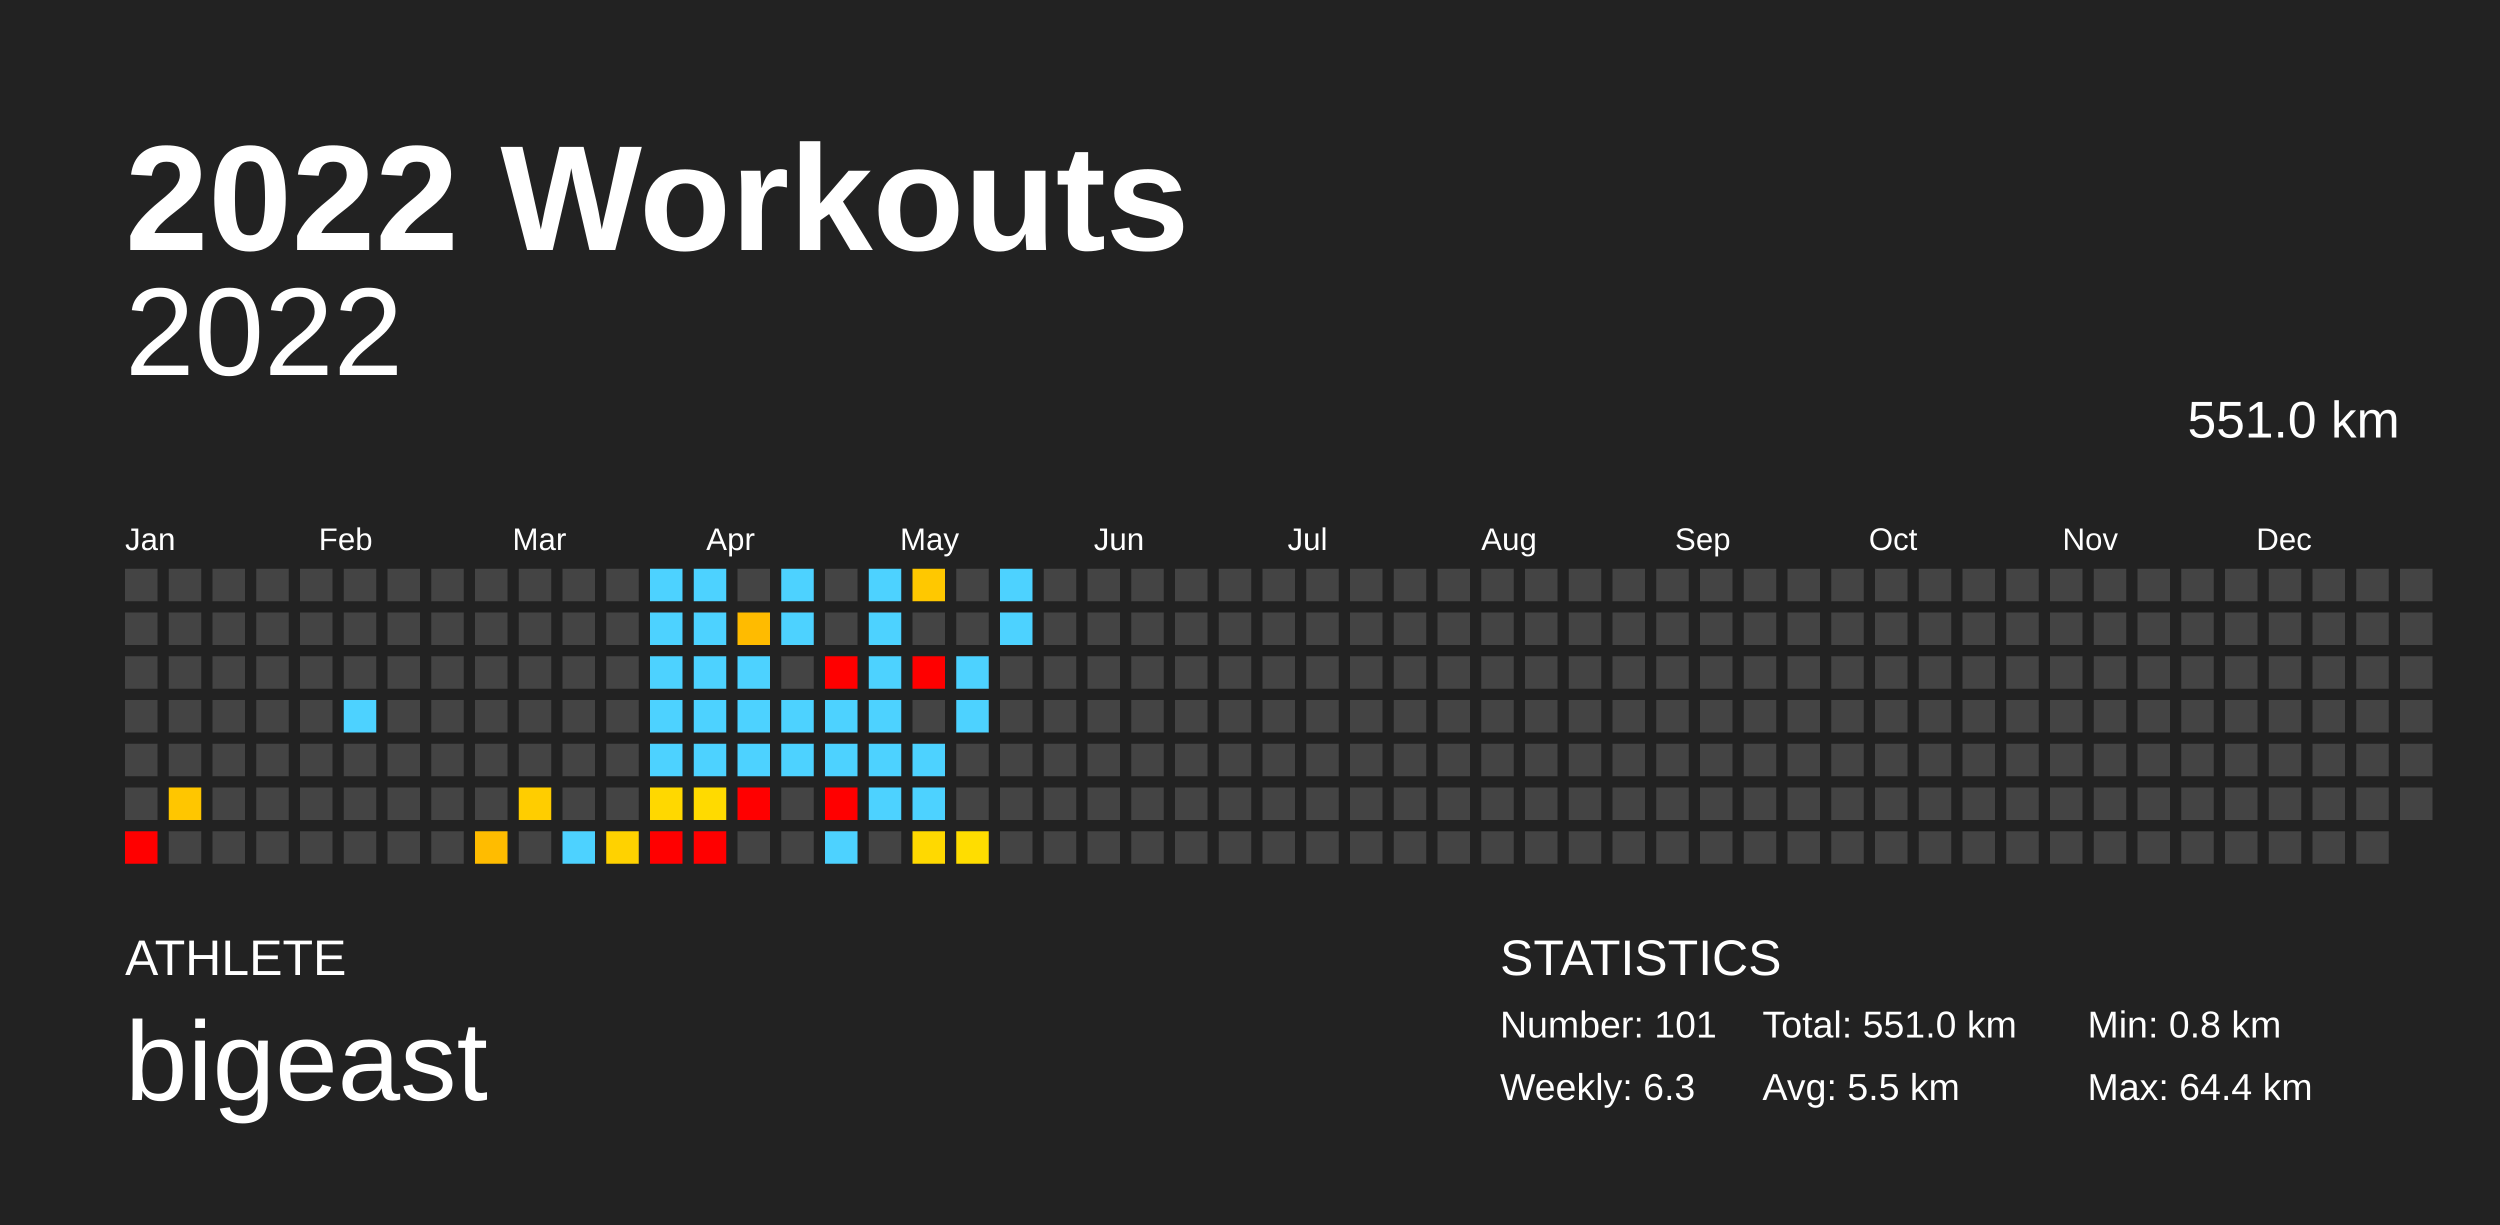
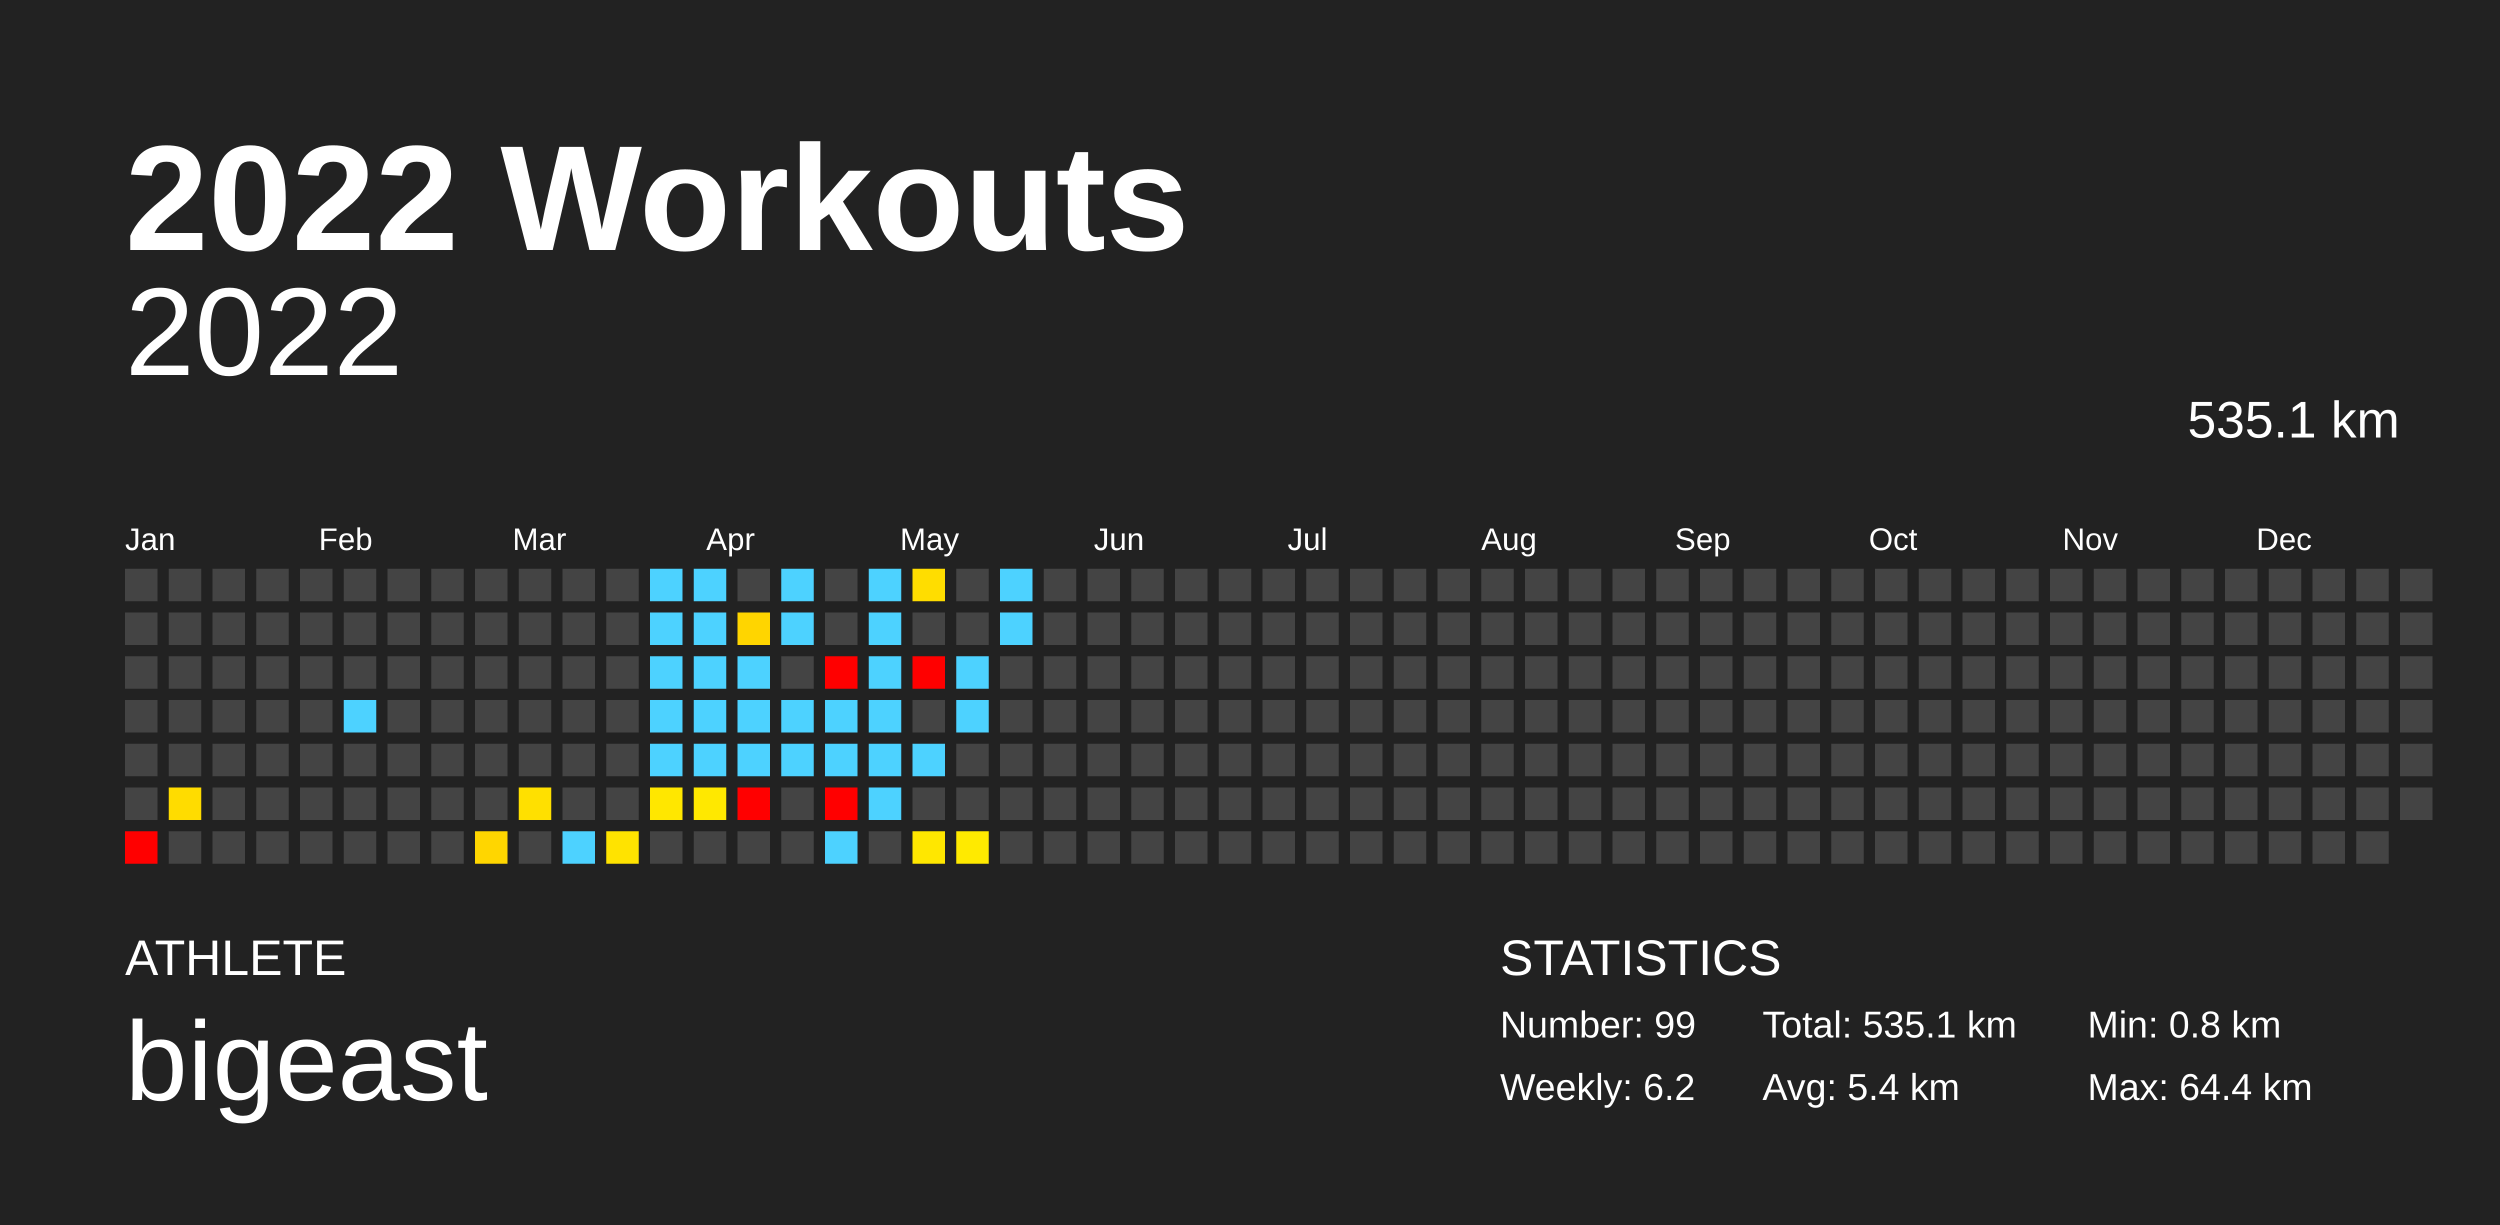
<svg xmlns="http://www.w3.org/2000/svg" baseProfile="full" height="98mm" version="1.1" viewBox="0,0,200,98" width="200mm">
  <defs />
  <rect fill="#222222" height="98" width="200" x="0" y="0" />
  <text fill="#FFFFFF" style="font-size:12px; font-family:Arial; font-weight:bold;" x="10" y="20">2022 Workouts</text>
  <text fill="#FFFFFF" style="font-size:4px; font-family:Arial" x="10" y="78">ATHLETE</text>
  <text fill="#FFFFFF" style="font-size:9px; font-family:Arial" x="10" y="88">bigeast</text>
  <text fill="#FFFFFF" style="font-size:4px; font-family:Arial" x="120" y="78">STATISTICS</text>
-   <text fill="#FFFFFF" style="font-size:3px; font-family:Arial" x="120" y="83">Number: 101</text>
-   <text fill="#FFFFFF" style="font-size:3px; font-family:Arial" x="120" y="88">Weekly: 6.3</text>
-   <text fill="#FFFFFF" style="font-size:3px; font-family:Arial" x="141" y="83">Total: 551.0 km</text>
-   <text fill="#FFFFFF" style="font-size:3px; font-family:Arial" x="141" y="88">Avg: 5.5 km</text>
+   <text fill="#FFFFFF" style="font-size:3px; font-family:Arial" x="120" y="83">Number: 99</text>
+   <text fill="#FFFFFF" style="font-size:3px; font-family:Arial" x="120" y="88">Weekly: 6.2</text>
+   <text fill="#FFFFFF" style="font-size:3px; font-family:Arial" x="141" y="83">Total: 535.1 km</text>
+   <text fill="#FFFFFF" style="font-size:3px; font-family:Arial" x="141" y="88">Avg: 5.4 km</text>
  <text fill="#FFFFFF" style="font-size:3px; font-family:Arial" x="167" y="83">Min: 0.8 km</text>
  <text fill="#FFFFFF" style="font-size:3px; font-family:Arial" x="167" y="88">Max: 64.4 km</text>
  <text alignment-baseline="hanging" fill="#FFFFFF" style="font-size:10.0px; font-family:Arial;" x="10" y="30">2022</text>
-   <text alignment-baseline="hanging" fill="#FFFFFF" style="font-size:4.125px; font-family:Arial;" x="175" y="35">551.0 km</text>
+   <text alignment-baseline="hanging" fill="#FFFFFF" style="font-size:4.125px; font-family:Arial;" x="175" y="35">535.1 km</text>
  <text fill="#FFFFFF" style="font-size:2.5px; font-family:Arial" x="10.0" y="44">Jan</text>
  <text fill="#FFFFFF" style="font-size:2.5px; font-family:Arial" x="25.5" y="44">Feb</text>
  <text fill="#FFFFFF" style="font-size:2.5px; font-family:Arial" x="41.0" y="44">Mar</text>
  <text fill="#FFFFFF" style="font-size:2.5px; font-family:Arial" x="56.5" y="44">Apr</text>
  <text fill="#FFFFFF" style="font-size:2.5px; font-family:Arial" x="72.0" y="44">May</text>
  <text fill="#FFFFFF" style="font-size:2.5px; font-family:Arial" x="87.5" y="44">Jun</text>
  <text fill="#FFFFFF" style="font-size:2.5px; font-family:Arial" x="103.0" y="44">Jul</text>
  <text fill="#FFFFFF" style="font-size:2.5px; font-family:Arial" x="118.5" y="44">Aug</text>
  <text fill="#FFFFFF" style="font-size:2.5px; font-family:Arial" x="134.0" y="44">Sep</text>
  <text fill="#FFFFFF" style="font-size:2.5px; font-family:Arial" x="149.5" y="44">Oct</text>
  <text fill="#FFFFFF" style="font-size:2.5px; font-family:Arial" x="165.0" y="44">Nov</text>
  <text fill="#FFFFFF" style="font-size:2.5px; font-family:Arial" x="180.5" y="44">Dec</text>
  <rect fill="#444444" height="2.6" width="2.6" x="10.0" y="45.5" />
  <rect fill="#444444" height="2.6" width="2.6" x="10.0" y="49.0" />
  <rect fill="#444444" height="2.6" width="2.6" x="10.0" y="52.5" />
  <rect fill="#444444" height="2.6" width="2.6" x="10.0" y="56.0" />
  <rect fill="#444444" height="2.6" width="2.6" x="10.0" y="59.5" />
  <rect fill="#444444" height="2.6" width="2.6" x="10.0" y="63.0" />
  <rect fill="red" height="2.6" width="2.6" x="10.0" y="66.5" />
  <rect fill="#444444" height="2.6" width="2.6" x="13.5" y="45.5" />
  <rect fill="#444444" height="2.6" width="2.6" x="13.5" y="49.0" />
  <rect fill="#444444" height="2.6" width="2.6" x="13.5" y="52.5" />
  <rect fill="#444444" height="2.6" width="2.6" x="13.5" y="56.0" />
  <rect fill="#444444" height="2.6" width="2.6" x="13.5" y="59.5" />
-   <rect fill="#ffc600" height="2.6" width="2.6" x="13.5" y="63.0" />
+   <rect fill="#ffdc00" height="2.6" width="2.6" x="13.5" y="63.0" />
  <rect fill="#444444" height="2.6" width="2.6" x="13.5" y="66.5" />
  <rect fill="#444444" height="2.6" width="2.6" x="17.0" y="45.5" />
  <rect fill="#444444" height="2.6" width="2.6" x="17.0" y="49.0" />
  <rect fill="#444444" height="2.6" width="2.6" x="17.0" y="52.5" />
  <rect fill="#444444" height="2.6" width="2.6" x="17.0" y="56.0" />
  <rect fill="#444444" height="2.6" width="2.6" x="17.0" y="59.5" />
  <rect fill="#444444" height="2.6" width="2.6" x="17.0" y="63.0" />
  <rect fill="#444444" height="2.6" width="2.6" x="17.0" y="66.5" />
  <rect fill="#444444" height="2.6" width="2.6" x="20.5" y="45.5" />
  <rect fill="#444444" height="2.6" width="2.6" x="20.5" y="49.0" />
  <rect fill="#444444" height="2.6" width="2.6" x="20.5" y="52.5" />
  <rect fill="#444444" height="2.6" width="2.6" x="20.5" y="56.0" />
  <rect fill="#444444" height="2.6" width="2.6" x="20.5" y="59.5" />
  <rect fill="#444444" height="2.6" width="2.6" x="20.5" y="63.0" />
  <rect fill="#444444" height="2.6" width="2.6" x="20.5" y="66.5" />
  <rect fill="#444444" height="2.6" width="2.6" x="24.0" y="45.5" />
  <rect fill="#444444" height="2.6" width="2.6" x="24.0" y="49.0" />
  <rect fill="#444444" height="2.6" width="2.6" x="24.0" y="52.5" />
  <rect fill="#444444" height="2.6" width="2.6" x="24.0" y="56.0" />
  <rect fill="#444444" height="2.6" width="2.6" x="24.0" y="59.5" />
  <rect fill="#444444" height="2.6" width="2.6" x="24.0" y="63.0" />
  <rect fill="#444444" height="2.6" width="2.6" x="24.0" y="66.5" />
  <rect fill="#444444" height="2.6" width="2.6" x="27.5" y="45.5" />
  <rect fill="#444444" height="2.6" width="2.6" x="27.5" y="49.0" />
  <rect fill="#444444" height="2.6" width="2.6" x="27.5" y="52.5" />
  <rect fill="#4dd2ff" height="2.6" width="2.6" x="27.5" y="56.0" />
  <rect fill="#444444" height="2.6" width="2.6" x="27.5" y="59.5" />
  <rect fill="#444444" height="2.6" width="2.6" x="27.5" y="63.0" />
  <rect fill="#444444" height="2.6" width="2.6" x="27.5" y="66.5" />
  <rect fill="#444444" height="2.6" width="2.6" x="31.0" y="45.5" />
  <rect fill="#444444" height="2.6" width="2.6" x="31.0" y="49.0" />
  <rect fill="#444444" height="2.6" width="2.6" x="31.0" y="52.5" />
  <rect fill="#444444" height="2.6" width="2.6" x="31.0" y="56.0" />
  <rect fill="#444444" height="2.6" width="2.6" x="31.0" y="59.5" />
  <rect fill="#444444" height="2.6" width="2.6" x="31.0" y="63.0" />
  <rect fill="#444444" height="2.6" width="2.6" x="31.0" y="66.5" />
  <rect fill="#444444" height="2.6" width="2.6" x="34.5" y="45.5" />
  <rect fill="#444444" height="2.6" width="2.6" x="34.5" y="49.0" />
  <rect fill="#444444" height="2.6" width="2.6" x="34.5" y="52.5" />
  <rect fill="#444444" height="2.6" width="2.6" x="34.5" y="56.0" />
  <rect fill="#444444" height="2.6" width="2.6" x="34.5" y="59.5" />
  <rect fill="#444444" height="2.6" width="2.6" x="34.5" y="63.0" />
  <rect fill="#444444" height="2.6" width="2.6" x="34.5" y="66.5" />
  <rect fill="#444444" height="2.6" width="2.6" x="38.0" y="45.5" />
  <rect fill="#444444" height="2.6" width="2.6" x="38.0" y="49.0" />
  <rect fill="#444444" height="2.6" width="2.6" x="38.0" y="52.5" />
  <rect fill="#444444" height="2.6" width="2.6" x="38.0" y="56.0" />
  <rect fill="#444444" height="2.6" width="2.6" x="38.0" y="59.5" />
  <rect fill="#444444" height="2.6" width="2.6" x="38.0" y="63.0" />
-   <rect fill="#ffbc00" height="2.6" width="2.6" x="38.0" y="66.5" />
+   <rect fill="#ffd600" height="2.6" width="2.6" x="38.0" y="66.5" />
  <rect fill="#444444" height="2.6" width="2.6" x="41.5" y="45.5" />
  <rect fill="#444444" height="2.6" width="2.6" x="41.5" y="49.0" />
  <rect fill="#444444" height="2.6" width="2.6" x="41.5" y="52.5" />
  <rect fill="#444444" height="2.6" width="2.6" x="41.5" y="56.0" />
  <rect fill="#444444" height="2.6" width="2.6" x="41.5" y="59.5" />
-   <rect fill="#ffcd00" height="2.6" width="2.6" x="41.5" y="63.0" />
+   <rect fill="#ffe000" height="2.6" width="2.6" x="41.5" y="63.0" />
  <rect fill="#444444" height="2.6" width="2.6" x="41.5" y="66.5" />
  <rect fill="#444444" height="2.6" width="2.6" x="45.0" y="45.5" />
  <rect fill="#444444" height="2.6" width="2.6" x="45.0" y="49.0" />
  <rect fill="#444444" height="2.6" width="2.6" x="45.0" y="52.5" />
  <rect fill="#444444" height="2.6" width="2.6" x="45.0" y="56.0" />
  <rect fill="#444444" height="2.6" width="2.6" x="45.0" y="59.5" />
  <rect fill="#444444" height="2.6" width="2.6" x="45.0" y="63.0" />
  <rect fill="#4dd2ff" height="2.6" width="2.6" x="45.0" y="66.5" />
  <rect fill="#444444" height="2.6" width="2.6" x="48.5" y="45.5" />
  <rect fill="#444444" height="2.6" width="2.6" x="48.5" y="49.0" />
  <rect fill="#444444" height="2.6" width="2.6" x="48.5" y="52.5" />
  <rect fill="#444444" height="2.6" width="2.6" x="48.5" y="56.0" />
  <rect fill="#444444" height="2.6" width="2.6" x="48.5" y="59.5" />
  <rect fill="#444444" height="2.6" width="2.6" x="48.5" y="63.0" />
-   <rect fill="#ffd200" height="2.6" width="2.6" x="48.5" y="66.5" />
+   <rect fill="#ffe300" height="2.6" width="2.6" x="48.5" y="66.5" />
  <rect fill="#4dd2ff" height="2.6" width="2.6" x="52.0" y="45.5" />
  <rect fill="#4dd2ff" height="2.6" width="2.6" x="52.0" y="49.0" />
  <rect fill="#4dd2ff" height="2.6" width="2.6" x="52.0" y="52.5" />
  <rect fill="#4dd2ff" height="2.6" width="2.6" x="52.0" y="56.0" />
  <rect fill="#4dd2ff" height="2.6" width="2.6" x="52.0" y="59.5" />
-   <rect fill="#ffd800" height="2.6" width="2.6" x="52.0" y="63.0" />
-   <rect fill="red" height="2.6" width="2.6" x="52.0" y="66.5" />
+   <rect fill="#ffe700" height="2.6" width="2.6" x="52.0" y="63.0" />
+   <rect fill="#444444" height="2.6" width="2.6" x="52.0" y="66.5" />
  <rect fill="#4dd2ff" height="2.6" width="2.6" x="55.5" y="45.5" />
  <rect fill="#4dd2ff" height="2.6" width="2.6" x="55.5" y="49.0" />
  <rect fill="#4dd2ff" height="2.6" width="2.6" x="55.5" y="52.5" />
  <rect fill="#4dd2ff" height="2.6" width="2.6" x="55.5" y="56.0" />
  <rect fill="#4dd2ff" height="2.6" width="2.6" x="55.5" y="59.5" />
-   <rect fill="#ffda00" height="2.6" width="2.6" x="55.5" y="63.0" />
-   <rect fill="red" height="2.6" width="2.6" x="55.5" y="66.5" />
+   <rect fill="#ffe800" height="2.6" width="2.6" x="55.5" y="63.0" />
+   <rect fill="#444444" height="2.6" width="2.6" x="55.5" y="66.5" />
  <rect fill="#444444" height="2.6" width="2.6" x="59.0" y="45.5" />
-   <rect fill="#ffbb00" height="2.6" width="2.6" x="59.0" y="49.0" />
+   <rect fill="#ffd500" height="2.6" width="2.6" x="59.0" y="49.0" />
  <rect fill="#4dd2ff" height="2.6" width="2.6" x="59.0" y="52.5" />
  <rect fill="#4dd2ff" height="2.6" width="2.6" x="59.0" y="56.0" />
  <rect fill="#4dd2ff" height="2.6" width="2.6" x="59.0" y="59.5" />
  <rect fill="red" height="2.6" width="2.6" x="59.0" y="63.0" />
  <rect fill="#444444" height="2.6" width="2.6" x="59.0" y="66.5" />
  <rect fill="#4dd2ff" height="2.6" width="2.6" x="62.5" y="45.5" />
  <rect fill="#4dd2ff" height="2.6" width="2.6" x="62.5" y="49.0" />
  <rect fill="#444444" height="2.6" width="2.6" x="62.5" y="52.5" />
  <rect fill="#4dd2ff" height="2.6" width="2.6" x="62.5" y="56.0" />
  <rect fill="#4dd2ff" height="2.6" width="2.6" x="62.5" y="59.5" />
  <rect fill="#444444" height="2.6" width="2.6" x="62.5" y="63.0" />
  <rect fill="#444444" height="2.6" width="2.6" x="62.5" y="66.5" />
  <rect fill="#444444" height="2.6" width="2.6" x="66.0" y="45.5" />
  <rect fill="#444444" height="2.6" width="2.6" x="66.0" y="49.0" />
  <rect fill="red" height="2.6" width="2.6" x="66.0" y="52.5" />
  <rect fill="#4dd2ff" height="2.6" width="2.6" x="66.0" y="56.0" />
  <rect fill="#4dd2ff" height="2.6" width="2.6" x="66.0" y="59.5" />
  <rect fill="red" height="2.6" width="2.6" x="66.0" y="63.0" />
  <rect fill="#4dd2ff" height="2.6" width="2.6" x="66.0" y="66.5" />
  <rect fill="#4dd2ff" height="2.6" width="2.6" x="69.5" y="45.5" />
  <rect fill="#4dd2ff" height="2.6" width="2.6" x="69.5" y="49.0" />
  <rect fill="#4dd2ff" height="2.6" width="2.6" x="69.5" y="52.5" />
  <rect fill="#4dd2ff" height="2.6" width="2.6" x="69.5" y="56.0" />
  <rect fill="#4dd2ff" height="2.6" width="2.6" x="69.5" y="59.5" />
  <rect fill="#4dd2ff" height="2.6" width="2.6" x="69.5" y="63.0" />
  <rect fill="#444444" height="2.6" width="2.6" x="69.5" y="66.5" />
-   <rect fill="#ffc800" height="2.6" width="2.6" x="73.0" y="45.5" />
+   <rect fill="#ffdd00" height="2.6" width="2.6" x="73.0" y="45.5" />
  <rect fill="#444444" height="2.6" width="2.6" x="73.0" y="49.0" />
  <rect fill="red" height="2.6" width="2.6" x="73.0" y="52.5" />
  <rect fill="#444444" height="2.6" width="2.6" x="73.0" y="56.0" />
  <rect fill="#4dd2ff" height="2.6" width="2.6" x="73.0" y="59.5" />
-   <rect fill="#4dd2ff" height="2.6" width="2.6" x="73.0" y="63.0" />
-   <rect fill="#ffd900" height="2.6" width="2.6" x="73.0" y="66.5" />
+   <rect fill="#444444" height="2.6" width="2.6" x="73.0" y="63.0" />
+   <rect fill="#ffe700" height="2.6" width="2.6" x="73.0" y="66.5" />
  <rect fill="#444444" height="2.6" width="2.6" x="76.5" y="45.5" />
  <rect fill="#444444" height="2.6" width="2.6" x="76.5" y="49.0" />
  <rect fill="#4dd2ff" height="2.6" width="2.6" x="76.5" y="52.5" />
  <rect fill="#4dd2ff" height="2.6" width="2.6" x="76.5" y="56.0" />
  <rect fill="#444444" height="2.6" width="2.6" x="76.5" y="59.5" />
  <rect fill="#444444" height="2.6" width="2.6" x="76.5" y="63.0" />
-   <rect fill="#ffdd00" height="2.6" width="2.6" x="76.5" y="66.5" />
+   <rect fill="#ffea00" height="2.6" width="2.6" x="76.5" y="66.5" />
  <rect fill="#4dd2ff" height="2.6" width="2.6" x="80.0" y="45.5" />
  <rect fill="#4dd2ff" height="2.6" width="2.6" x="80.0" y="49.0" />
  <rect fill="#444444" height="2.6" width="2.6" x="80.0" y="52.5" />
  <rect fill="#444444" height="2.6" width="2.6" x="80.0" y="56.0" />
  <rect fill="#444444" height="2.6" width="2.6" x="80.0" y="59.5" />
  <rect fill="#444444" height="2.6" width="2.6" x="80.0" y="63.0" />
  <rect fill="#444444" height="2.6" width="2.6" x="80.0" y="66.5" />
  <rect fill="#444444" height="2.6" width="2.6" x="83.5" y="45.5" />
  <rect fill="#444444" height="2.6" width="2.6" x="83.5" y="49.0" />
  <rect fill="#444444" height="2.6" width="2.6" x="83.5" y="52.5" />
  <rect fill="#444444" height="2.6" width="2.6" x="83.5" y="56.0" />
  <rect fill="#444444" height="2.6" width="2.6" x="83.5" y="59.5" />
  <rect fill="#444444" height="2.6" width="2.6" x="83.5" y="63.0" />
  <rect fill="#444444" height="2.6" width="2.6" x="83.5" y="66.5" />
  <rect fill="#444444" height="2.6" width="2.6" x="87.0" y="45.5" />
  <rect fill="#444444" height="2.6" width="2.6" x="87.0" y="49.0" />
  <rect fill="#444444" height="2.6" width="2.6" x="87.0" y="52.5" />
  <rect fill="#444444" height="2.6" width="2.6" x="87.0" y="56.0" />
  <rect fill="#444444" height="2.6" width="2.6" x="87.0" y="59.5" />
  <rect fill="#444444" height="2.6" width="2.6" x="87.0" y="63.0" />
  <rect fill="#444444" height="2.6" width="2.6" x="87.0" y="66.5" />
  <rect fill="#444444" height="2.6" width="2.6" x="90.5" y="45.5" />
  <rect fill="#444444" height="2.6" width="2.6" x="90.5" y="49.0" />
  <rect fill="#444444" height="2.6" width="2.6" x="90.5" y="52.5" />
  <rect fill="#444444" height="2.6" width="2.6" x="90.5" y="56.0" />
  <rect fill="#444444" height="2.6" width="2.6" x="90.5" y="59.5" />
  <rect fill="#444444" height="2.6" width="2.6" x="90.5" y="63.0" />
  <rect fill="#444444" height="2.6" width="2.6" x="90.5" y="66.5" />
  <rect fill="#444444" height="2.6" width="2.6" x="94.0" y="45.5" />
  <rect fill="#444444" height="2.6" width="2.6" x="94.0" y="49.0" />
  <rect fill="#444444" height="2.6" width="2.6" x="94.0" y="52.5" />
  <rect fill="#444444" height="2.6" width="2.6" x="94.0" y="56.0" />
  <rect fill="#444444" height="2.6" width="2.6" x="94.0" y="59.5" />
  <rect fill="#444444" height="2.6" width="2.6" x="94.0" y="63.0" />
  <rect fill="#444444" height="2.6" width="2.6" x="94.0" y="66.5" />
  <rect fill="#444444" height="2.6" width="2.6" x="97.5" y="45.5" />
  <rect fill="#444444" height="2.6" width="2.6" x="97.5" y="49.0" />
  <rect fill="#444444" height="2.6" width="2.6" x="97.5" y="52.5" />
  <rect fill="#444444" height="2.6" width="2.6" x="97.5" y="56.0" />
  <rect fill="#444444" height="2.6" width="2.6" x="97.5" y="59.5" />
  <rect fill="#444444" height="2.6" width="2.6" x="97.5" y="63.0" />
  <rect fill="#444444" height="2.6" width="2.6" x="97.5" y="66.5" />
  <rect fill="#444444" height="2.6" width="2.6" x="101.0" y="45.5" />
  <rect fill="#444444" height="2.6" width="2.6" x="101.0" y="49.0" />
  <rect fill="#444444" height="2.6" width="2.6" x="101.0" y="52.5" />
  <rect fill="#444444" height="2.6" width="2.6" x="101.0" y="56.0" />
  <rect fill="#444444" height="2.6" width="2.6" x="101.0" y="59.5" />
  <rect fill="#444444" height="2.6" width="2.6" x="101.0" y="63.0" />
  <rect fill="#444444" height="2.6" width="2.6" x="101.0" y="66.5" />
  <rect fill="#444444" height="2.6" width="2.6" x="104.5" y="45.5" />
  <rect fill="#444444" height="2.6" width="2.6" x="104.5" y="49.0" />
  <rect fill="#444444" height="2.6" width="2.6" x="104.5" y="52.5" />
  <rect fill="#444444" height="2.6" width="2.6" x="104.5" y="56.0" />
  <rect fill="#444444" height="2.6" width="2.6" x="104.5" y="59.5" />
  <rect fill="#444444" height="2.6" width="2.6" x="104.5" y="63.0" />
  <rect fill="#444444" height="2.6" width="2.6" x="104.5" y="66.5" />
  <rect fill="#444444" height="2.6" width="2.6" x="108.0" y="45.5" />
  <rect fill="#444444" height="2.6" width="2.6" x="108.0" y="49.0" />
  <rect fill="#444444" height="2.6" width="2.6" x="108.0" y="52.5" />
  <rect fill="#444444" height="2.6" width="2.6" x="108.0" y="56.0" />
  <rect fill="#444444" height="2.6" width="2.6" x="108.0" y="59.5" />
  <rect fill="#444444" height="2.6" width="2.6" x="108.0" y="63.0" />
  <rect fill="#444444" height="2.6" width="2.6" x="108.0" y="66.5" />
  <rect fill="#444444" height="2.6" width="2.6" x="111.5" y="45.5" />
  <rect fill="#444444" height="2.6" width="2.6" x="111.5" y="49.0" />
  <rect fill="#444444" height="2.6" width="2.6" x="111.5" y="52.5" />
  <rect fill="#444444" height="2.6" width="2.6" x="111.5" y="56.0" />
  <rect fill="#444444" height="2.6" width="2.6" x="111.5" y="59.5" />
  <rect fill="#444444" height="2.6" width="2.6" x="111.5" y="63.0" />
  <rect fill="#444444" height="2.6" width="2.6" x="111.5" y="66.5" />
  <rect fill="#444444" height="2.6" width="2.6" x="115.0" y="45.5" />
  <rect fill="#444444" height="2.6" width="2.6" x="115.0" y="49.0" />
  <rect fill="#444444" height="2.6" width="2.6" x="115.0" y="52.5" />
  <rect fill="#444444" height="2.6" width="2.6" x="115.0" y="56.0" />
  <rect fill="#444444" height="2.6" width="2.6" x="115.0" y="59.5" />
  <rect fill="#444444" height="2.6" width="2.6" x="115.0" y="63.0" />
  <rect fill="#444444" height="2.6" width="2.6" x="115.0" y="66.5" />
  <rect fill="#444444" height="2.6" width="2.6" x="118.5" y="45.5" />
  <rect fill="#444444" height="2.6" width="2.6" x="118.5" y="49.0" />
  <rect fill="#444444" height="2.6" width="2.6" x="118.5" y="52.5" />
  <rect fill="#444444" height="2.6" width="2.6" x="118.5" y="56.0" />
  <rect fill="#444444" height="2.6" width="2.6" x="118.5" y="59.5" />
  <rect fill="#444444" height="2.6" width="2.6" x="118.5" y="63.0" />
  <rect fill="#444444" height="2.6" width="2.6" x="118.5" y="66.5" />
  <rect fill="#444444" height="2.6" width="2.6" x="122.0" y="45.5" />
  <rect fill="#444444" height="2.6" width="2.6" x="122.0" y="49.0" />
  <rect fill="#444444" height="2.6" width="2.6" x="122.0" y="52.5" />
  <rect fill="#444444" height="2.6" width="2.6" x="122.0" y="56.0" />
  <rect fill="#444444" height="2.6" width="2.6" x="122.0" y="59.5" />
  <rect fill="#444444" height="2.6" width="2.6" x="122.0" y="63.0" />
  <rect fill="#444444" height="2.6" width="2.6" x="122.0" y="66.5" />
  <rect fill="#444444" height="2.6" width="2.6" x="125.5" y="45.5" />
  <rect fill="#444444" height="2.6" width="2.6" x="125.5" y="49.0" />
  <rect fill="#444444" height="2.6" width="2.6" x="125.5" y="52.5" />
  <rect fill="#444444" height="2.6" width="2.6" x="125.5" y="56.0" />
  <rect fill="#444444" height="2.6" width="2.6" x="125.5" y="59.5" />
  <rect fill="#444444" height="2.6" width="2.6" x="125.5" y="63.0" />
  <rect fill="#444444" height="2.6" width="2.6" x="125.5" y="66.5" />
  <rect fill="#444444" height="2.6" width="2.6" x="129.0" y="45.5" />
  <rect fill="#444444" height="2.6" width="2.6" x="129.0" y="49.0" />
  <rect fill="#444444" height="2.6" width="2.6" x="129.0" y="52.5" />
  <rect fill="#444444" height="2.6" width="2.6" x="129.0" y="56.0" />
  <rect fill="#444444" height="2.6" width="2.6" x="129.0" y="59.5" />
  <rect fill="#444444" height="2.6" width="2.6" x="129.0" y="63.0" />
  <rect fill="#444444" height="2.6" width="2.6" x="129.0" y="66.5" />
  <rect fill="#444444" height="2.6" width="2.6" x="132.5" y="45.5" />
  <rect fill="#444444" height="2.6" width="2.6" x="132.5" y="49.0" />
  <rect fill="#444444" height="2.6" width="2.6" x="132.5" y="52.5" />
  <rect fill="#444444" height="2.6" width="2.6" x="132.5" y="56.0" />
  <rect fill="#444444" height="2.6" width="2.6" x="132.5" y="59.5" />
  <rect fill="#444444" height="2.6" width="2.6" x="132.5" y="63.0" />
  <rect fill="#444444" height="2.6" width="2.6" x="132.5" y="66.5" />
  <rect fill="#444444" height="2.6" width="2.6" x="136.0" y="45.5" />
  <rect fill="#444444" height="2.6" width="2.6" x="136.0" y="49.0" />
  <rect fill="#444444" height="2.6" width="2.6" x="136.0" y="52.5" />
  <rect fill="#444444" height="2.6" width="2.6" x="136.0" y="56.0" />
  <rect fill="#444444" height="2.6" width="2.6" x="136.0" y="59.5" />
  <rect fill="#444444" height="2.6" width="2.6" x="136.0" y="63.0" />
  <rect fill="#444444" height="2.6" width="2.6" x="136.0" y="66.5" />
  <rect fill="#444444" height="2.6" width="2.6" x="139.5" y="45.5" />
  <rect fill="#444444" height="2.6" width="2.6" x="139.5" y="49.0" />
  <rect fill="#444444" height="2.6" width="2.6" x="139.5" y="52.5" />
  <rect fill="#444444" height="2.6" width="2.6" x="139.5" y="56.0" />
  <rect fill="#444444" height="2.6" width="2.6" x="139.5" y="59.5" />
  <rect fill="#444444" height="2.6" width="2.6" x="139.5" y="63.0" />
  <rect fill="#444444" height="2.6" width="2.6" x="139.5" y="66.5" />
  <rect fill="#444444" height="2.6" width="2.6" x="143.0" y="45.5" />
  <rect fill="#444444" height="2.6" width="2.6" x="143.0" y="49.0" />
  <rect fill="#444444" height="2.6" width="2.6" x="143.0" y="52.5" />
  <rect fill="#444444" height="2.6" width="2.6" x="143.0" y="56.0" />
  <rect fill="#444444" height="2.6" width="2.6" x="143.0" y="59.5" />
  <rect fill="#444444" height="2.6" width="2.6" x="143.0" y="63.0" />
  <rect fill="#444444" height="2.6" width="2.6" x="143.0" y="66.5" />
  <rect fill="#444444" height="2.6" width="2.6" x="146.5" y="45.5" />
  <rect fill="#444444" height="2.6" width="2.6" x="146.5" y="49.0" />
  <rect fill="#444444" height="2.6" width="2.6" x="146.5" y="52.5" />
  <rect fill="#444444" height="2.6" width="2.6" x="146.5" y="56.0" />
  <rect fill="#444444" height="2.6" width="2.6" x="146.5" y="59.5" />
  <rect fill="#444444" height="2.6" width="2.6" x="146.5" y="63.0" />
  <rect fill="#444444" height="2.6" width="2.6" x="146.5" y="66.5" />
  <rect fill="#444444" height="2.6" width="2.6" x="150.0" y="45.5" />
  <rect fill="#444444" height="2.6" width="2.6" x="150.0" y="49.0" />
  <rect fill="#444444" height="2.6" width="2.6" x="150.0" y="52.5" />
  <rect fill="#444444" height="2.6" width="2.6" x="150.0" y="56.0" />
  <rect fill="#444444" height="2.6" width="2.6" x="150.0" y="59.5" />
  <rect fill="#444444" height="2.6" width="2.6" x="150.0" y="63.0" />
  <rect fill="#444444" height="2.6" width="2.6" x="150.0" y="66.5" />
  <rect fill="#444444" height="2.6" width="2.6" x="153.5" y="45.5" />
  <rect fill="#444444" height="2.6" width="2.6" x="153.5" y="49.0" />
  <rect fill="#444444" height="2.6" width="2.6" x="153.5" y="52.5" />
  <rect fill="#444444" height="2.6" width="2.6" x="153.5" y="56.0" />
  <rect fill="#444444" height="2.6" width="2.6" x="153.5" y="59.5" />
  <rect fill="#444444" height="2.6" width="2.6" x="153.5" y="63.0" />
  <rect fill="#444444" height="2.6" width="2.6" x="153.5" y="66.5" />
  <rect fill="#444444" height="2.6" width="2.6" x="157.0" y="45.5" />
  <rect fill="#444444" height="2.6" width="2.6" x="157.0" y="49.0" />
  <rect fill="#444444" height="2.6" width="2.6" x="157.0" y="52.5" />
  <rect fill="#444444" height="2.6" width="2.6" x="157.0" y="56.0" />
  <rect fill="#444444" height="2.6" width="2.6" x="157.0" y="59.5" />
  <rect fill="#444444" height="2.6" width="2.6" x="157.0" y="63.0" />
  <rect fill="#444444" height="2.6" width="2.6" x="157.0" y="66.5" />
  <rect fill="#444444" height="2.6" width="2.6" x="160.5" y="45.5" />
  <rect fill="#444444" height="2.6" width="2.6" x="160.5" y="49.0" />
  <rect fill="#444444" height="2.6" width="2.6" x="160.5" y="52.5" />
  <rect fill="#444444" height="2.6" width="2.6" x="160.5" y="56.0" />
  <rect fill="#444444" height="2.6" width="2.6" x="160.5" y="59.5" />
  <rect fill="#444444" height="2.6" width="2.6" x="160.5" y="63.0" />
  <rect fill="#444444" height="2.6" width="2.6" x="160.5" y="66.5" />
  <rect fill="#444444" height="2.6" width="2.6" x="164.0" y="45.5" />
  <rect fill="#444444" height="2.6" width="2.6" x="164.0" y="49.0" />
  <rect fill="#444444" height="2.6" width="2.6" x="164.0" y="52.5" />
  <rect fill="#444444" height="2.6" width="2.6" x="164.0" y="56.0" />
  <rect fill="#444444" height="2.6" width="2.6" x="164.0" y="59.5" />
  <rect fill="#444444" height="2.6" width="2.6" x="164.0" y="63.0" />
  <rect fill="#444444" height="2.6" width="2.6" x="164.0" y="66.5" />
  <rect fill="#444444" height="2.6" width="2.6" x="167.5" y="45.5" />
  <rect fill="#444444" height="2.6" width="2.6" x="167.5" y="49.0" />
  <rect fill="#444444" height="2.6" width="2.6" x="167.5" y="52.5" />
  <rect fill="#444444" height="2.6" width="2.6" x="167.5" y="56.0" />
  <rect fill="#444444" height="2.6" width="2.6" x="167.5" y="59.5" />
  <rect fill="#444444" height="2.6" width="2.6" x="167.5" y="63.0" />
  <rect fill="#444444" height="2.6" width="2.6" x="167.5" y="66.5" />
  <rect fill="#444444" height="2.6" width="2.6" x="171.0" y="45.5" />
  <rect fill="#444444" height="2.6" width="2.6" x="171.0" y="49.0" />
  <rect fill="#444444" height="2.6" width="2.6" x="171.0" y="52.5" />
  <rect fill="#444444" height="2.6" width="2.6" x="171.0" y="56.0" />
  <rect fill="#444444" height="2.6" width="2.6" x="171.0" y="59.5" />
  <rect fill="#444444" height="2.6" width="2.6" x="171.0" y="63.0" />
  <rect fill="#444444" height="2.6" width="2.6" x="171.0" y="66.5" />
  <rect fill="#444444" height="2.6" width="2.6" x="174.5" y="45.5" />
  <rect fill="#444444" height="2.6" width="2.6" x="174.5" y="49.0" />
  <rect fill="#444444" height="2.6" width="2.6" x="174.5" y="52.5" />
  <rect fill="#444444" height="2.6" width="2.6" x="174.5" y="56.0" />
  <rect fill="#444444" height="2.6" width="2.6" x="174.5" y="59.5" />
  <rect fill="#444444" height="2.6" width="2.6" x="174.5" y="63.0" />
  <rect fill="#444444" height="2.6" width="2.6" x="174.5" y="66.5" />
  <rect fill="#444444" height="2.6" width="2.6" x="178.0" y="45.5" />
  <rect fill="#444444" height="2.6" width="2.6" x="178.0" y="49.0" />
  <rect fill="#444444" height="2.6" width="2.6" x="178.0" y="52.5" />
  <rect fill="#444444" height="2.6" width="2.6" x="178.0" y="56.0" />
  <rect fill="#444444" height="2.6" width="2.6" x="178.0" y="59.5" />
  <rect fill="#444444" height="2.6" width="2.6" x="178.0" y="63.0" />
  <rect fill="#444444" height="2.6" width="2.6" x="178.0" y="66.5" />
  <rect fill="#444444" height="2.6" width="2.6" x="181.5" y="45.5" />
  <rect fill="#444444" height="2.6" width="2.6" x="181.5" y="49.0" />
  <rect fill="#444444" height="2.6" width="2.6" x="181.5" y="52.5" />
  <rect fill="#444444" height="2.6" width="2.6" x="181.5" y="56.0" />
  <rect fill="#444444" height="2.6" width="2.6" x="181.5" y="59.5" />
  <rect fill="#444444" height="2.6" width="2.6" x="181.5" y="63.0" />
  <rect fill="#444444" height="2.6" width="2.6" x="181.5" y="66.5" />
  <rect fill="#444444" height="2.6" width="2.6" x="185.0" y="45.5" />
  <rect fill="#444444" height="2.6" width="2.6" x="185.0" y="49.0" />
  <rect fill="#444444" height="2.6" width="2.6" x="185.0" y="52.5" />
  <rect fill="#444444" height="2.6" width="2.6" x="185.0" y="56.0" />
  <rect fill="#444444" height="2.6" width="2.6" x="185.0" y="59.5" />
  <rect fill="#444444" height="2.6" width="2.6" x="185.0" y="63.0" />
  <rect fill="#444444" height="2.6" width="2.6" x="185.0" y="66.5" />
  <rect fill="#444444" height="2.6" width="2.6" x="188.5" y="45.5" />
  <rect fill="#444444" height="2.6" width="2.6" x="188.5" y="49.0" />
  <rect fill="#444444" height="2.6" width="2.6" x="188.5" y="52.5" />
  <rect fill="#444444" height="2.6" width="2.6" x="188.5" y="56.0" />
  <rect fill="#444444" height="2.6" width="2.6" x="188.5" y="59.5" />
  <rect fill="#444444" height="2.6" width="2.6" x="188.5" y="63.0" />
  <rect fill="#444444" height="2.6" width="2.6" x="188.5" y="66.5" />
  <rect fill="#444444" height="2.6" width="2.6" x="192.0" y="45.5" />
  <rect fill="#444444" height="2.6" width="2.6" x="192.0" y="49.0" />
  <rect fill="#444444" height="2.6" width="2.6" x="192.0" y="52.5" />
  <rect fill="#444444" height="2.6" width="2.6" x="192.0" y="56.0" />
  <rect fill="#444444" height="2.6" width="2.6" x="192.0" y="59.5" />
  <rect fill="#444444" height="2.6" width="2.6" x="192.0" y="63.0" />
</svg>
